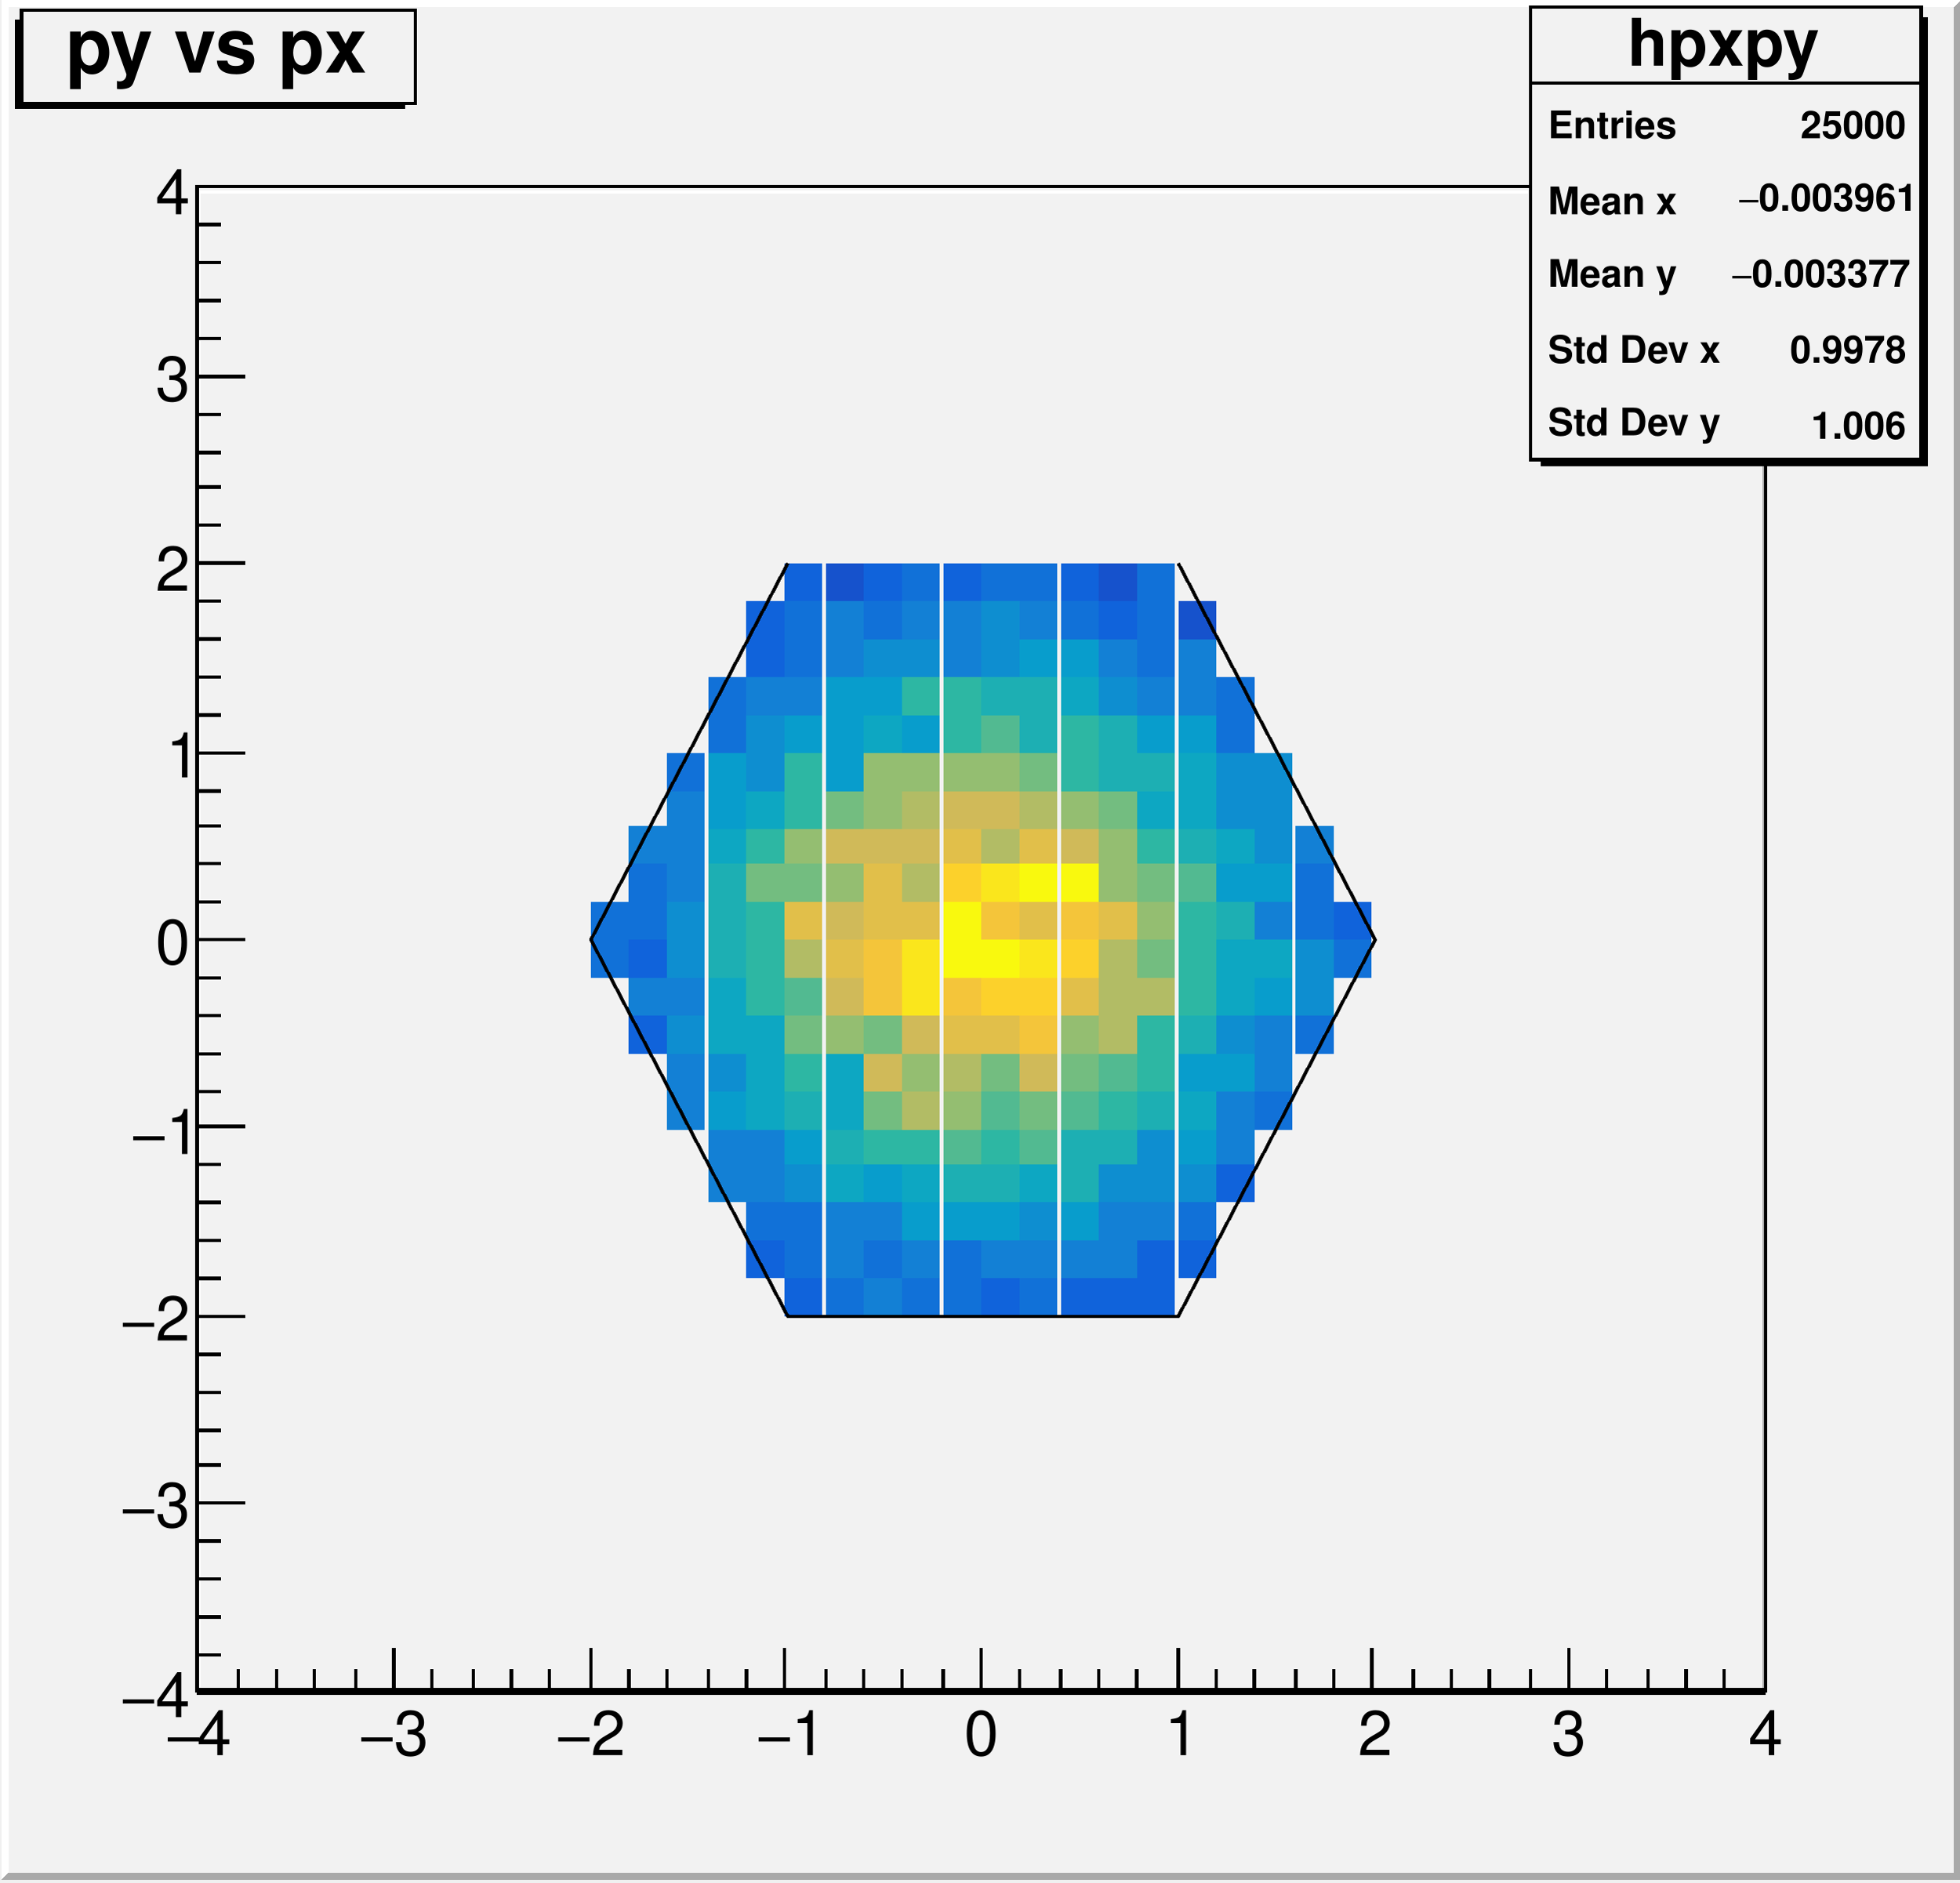
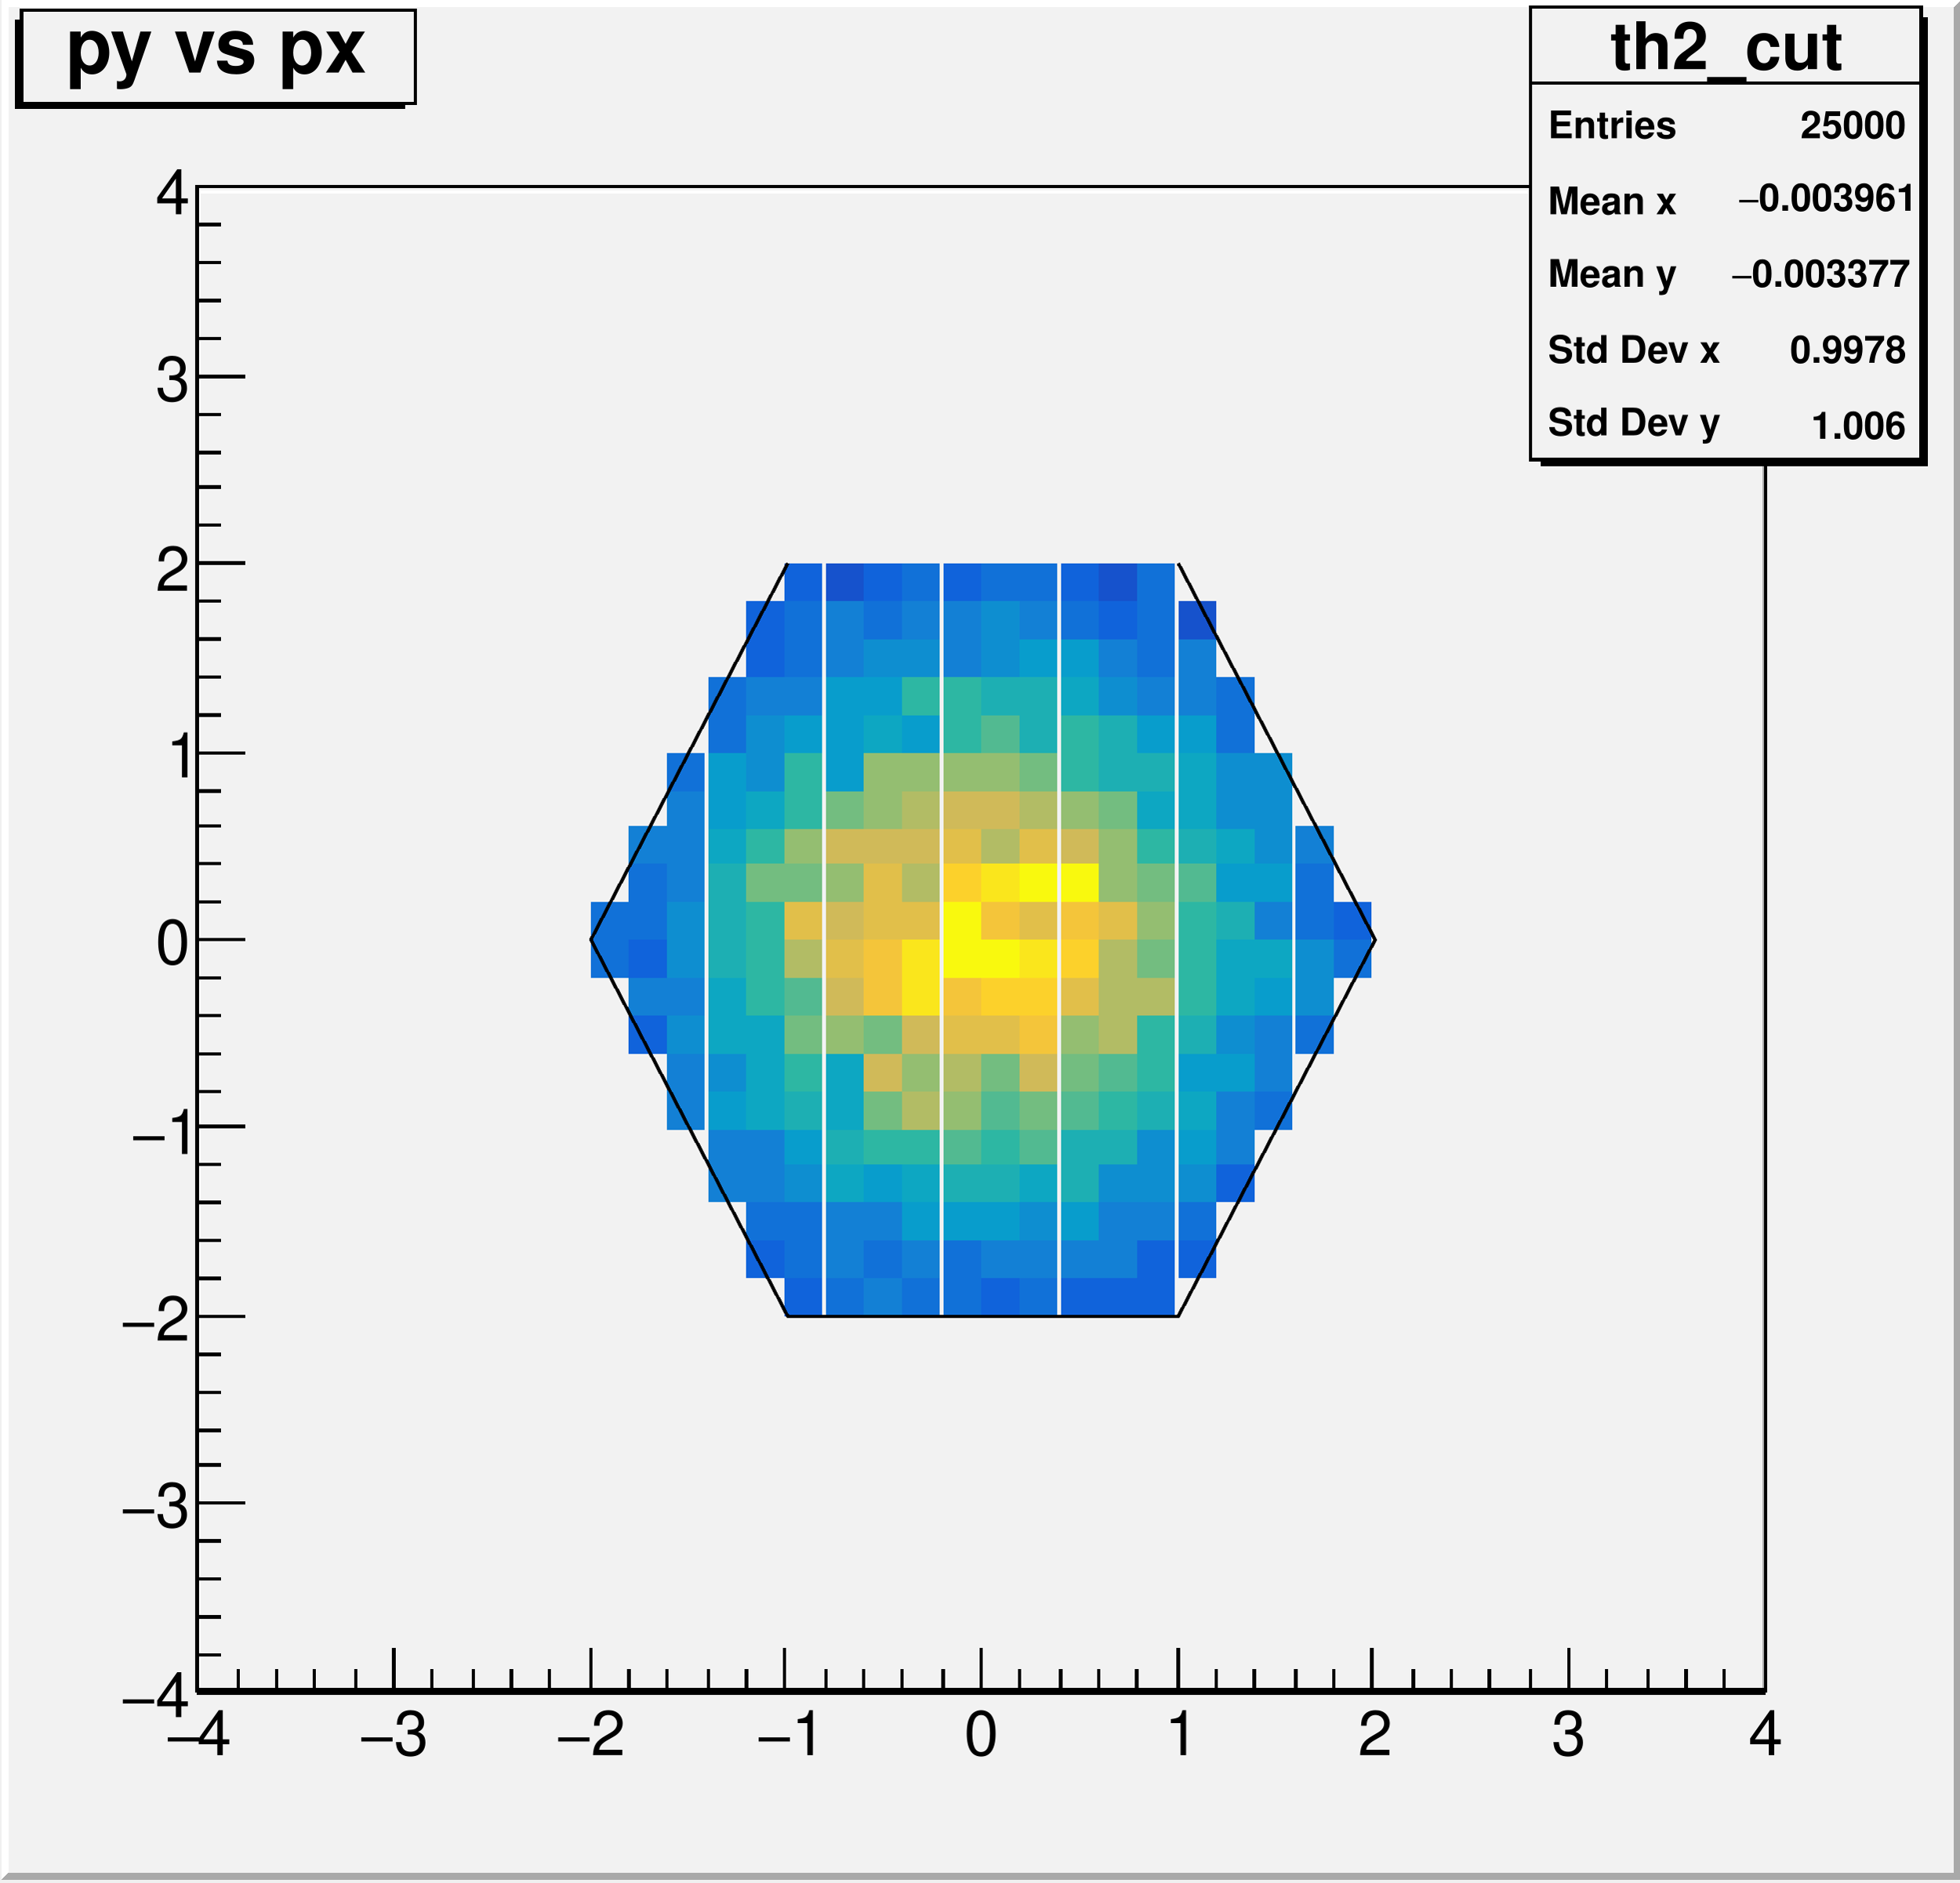
<svg xmlns="http://www.w3.org/2000/svg" width="567" height="545" viewBox="0 0 567 545" shape-rendering="crispEdges">
  <rect x="0.500" y="0" width="567" height="544" fill="#f2f2f2" />
  <path d="M0.500,544l 2.0, -2.0v -540h 563l 2.0, -2.0h -567v 544z" fill="white" />
  <path d="M0.500,544l 2.0, -2.0h 563v -540l 2.0, -2.0v 544h -567z" fill="#a9a9a9" />
  <rect x="57" y="54" width="454" height="435" fill="#f2f2f2" />
  <path d="M57,490l 1.000, -1.000v -433h 452l 1.000, -1.000h -454v 435z" fill="white" />
  <path d="M57,490l 1.000, -1.000h 452v -433l 1.000, -1.000v 435h -454z" fill="#a9a9a9" />
  <rect x="57" y="54" width="454" height="435" fill="none" stroke="black" />
  <rect x="227" y="370" width="11" height="11" fill="#1063db" />
  <rect x="239" y="370" width="11" height="11" fill="#1171d8" />
  <rect x="250" y="370" width="11" height="11" fill="#1380d5" />
  <rect x="261" y="370" width="11" height="11" fill="#1171d8" />
  <rect x="273" y="370" width="11" height="11" fill="#1171d8" />
  <rect x="284" y="370" width="11" height="11" fill="#1063db" />
  <rect x="295" y="370" width="11" height="11" fill="#1171d8" />
  <rect x="307" y="370" width="11" height="11" fill="#1063db" />
  <rect x="318" y="370" width="11" height="11" fill="#1063db" />
  <rect x="329" y="370" width="11" height="11" fill="#1063db" />
  <rect x="216" y="359" width="11" height="11" fill="#1063db" />
  <rect x="227" y="359" width="11" height="11" fill="#1171d8" />
  <rect x="239" y="359" width="11" height="11" fill="#1380d5" />
  <rect x="250" y="359" width="11" height="11" fill="#1171d8" />
  <rect x="261" y="359" width="11" height="11" fill="#1380d5" />
  <rect x="273" y="359" width="11" height="11" fill="#1171d8" />
  <rect x="284" y="359" width="11" height="11" fill="#1380d5" />
  <rect x="295" y="359" width="11" height="11" fill="#1380d5" />
  <rect x="307" y="359" width="11" height="11" fill="#1380d5" />
  <rect x="318" y="359" width="11" height="11" fill="#1380d5" />
  <rect x="329" y="359" width="11" height="11" fill="#1063db" />
  <rect x="341" y="359" width="11" height="11" fill="#1063db" />
  <rect x="216" y="348" width="11" height="11" fill="#1171d8" />
  <rect x="227" y="348" width="11" height="11" fill="#1171d8" />
  <rect x="239" y="348" width="11" height="11" fill="#1380d5" />
  <rect x="250" y="348" width="11" height="11" fill="#1380d5" />
  <rect x="261" y="348" width="11" height="11" fill="#089dcc" />
  <rect x="273" y="348" width="11" height="11" fill="#089dcc" />
  <rect x="284" y="348" width="11" height="11" fill="#089dcc" />
  <rect x="295" y="348" width="11" height="11" fill="#0e8ed0" />
  <rect x="307" y="348" width="11" height="11" fill="#089dcc" />
  <rect x="318" y="348" width="11" height="11" fill="#1380d5" />
  <rect x="329" y="348" width="11" height="11" fill="#1380d5" />
  <rect x="341" y="348" width="11" height="11" fill="#1171d8" />
  <rect x="205" y="337" width="11" height="11" fill="#1380d5" />
  <rect x="216" y="337" width="11" height="11" fill="#1380d5" />
  <rect x="227" y="337" width="11" height="11" fill="#0e8ed0" />
  <rect x="239" y="337" width="11" height="11" fill="#0da7c2" />
  <rect x="250" y="337" width="11" height="11" fill="#089dcc" />
  <rect x="261" y="337" width="11" height="11" fill="#0da7c2" />
  <rect x="273" y="337" width="11" height="11" fill="#1dafb3" />
  <rect x="284" y="337" width="11" height="11" fill="#1dafb3" />
  <rect x="295" y="337" width="11" height="11" fill="#0da7c2" />
  <rect x="307" y="337" width="11" height="11" fill="#1dafb3" />
  <rect x="318" y="337" width="11" height="11" fill="#0e8ed0" />
  <rect x="329" y="337" width="11" height="11" fill="#0e8ed0" />
  <rect x="341" y="337" width="11" height="11" fill="#0e8ed0" />
  <rect x="352" y="337" width="11" height="11" fill="#1063db" />
  <rect x="205" y="326" width="11" height="11" fill="#1380d5" />
  <rect x="216" y="326" width="11" height="11" fill="#1380d5" />
  <rect x="227" y="326" width="11" height="11" fill="#089dcc" />
  <rect x="239" y="326" width="11" height="11" fill="#1dafb3" />
  <rect x="250" y="326" width="11" height="11" fill="#2db7a3" />
  <rect x="261" y="326" width="11" height="11" fill="#2db7a3" />
  <rect x="273" y="326" width="11" height="11" fill="#52ba91" />
  <rect x="284" y="326" width="11" height="11" fill="#2db7a3" />
  <rect x="295" y="326" width="11" height="11" fill="#52ba91" />
  <rect x="307" y="326" width="11" height="11" fill="#1dafb3" />
  <rect x="318" y="326" width="11" height="11" fill="#1dafb3" />
  <rect x="329" y="326" width="11" height="11" fill="#0e8ed0" />
  <rect x="341" y="326" width="11" height="11" fill="#089dcc" />
  <rect x="352" y="326" width="11" height="11" fill="#1380d5" />
  <rect x="193" y="316" width="11" height="11" fill="#1380d5" />
  <rect x="205" y="316" width="11" height="11" fill="#089dcc" />
  <rect x="216" y="316" width="11" height="11" fill="#0da7c2" />
  <rect x="227" y="316" width="11" height="11" fill="#1dafb3" />
  <rect x="239" y="316" width="11" height="11" fill="#0da7c2" />
  <rect x="250" y="316" width="11" height="11" fill="#73bd80" />
  <rect x="261" y="316" width="11" height="11" fill="#b2bc65" />
  <rect x="273" y="316" width="11" height="11" fill="#94be71" />
  <rect x="284" y="316" width="11" height="11" fill="#52ba91" />
  <rect x="295" y="316" width="11" height="11" fill="#73bd80" />
  <rect x="307" y="316" width="11" height="11" fill="#52ba91" />
  <rect x="318" y="316" width="11" height="11" fill="#2db7a3" />
  <rect x="329" y="316" width="11" height="11" fill="#1dafb3" />
  <rect x="341" y="316" width="11" height="11" fill="#0da7c2" />
  <rect x="352" y="316" width="11" height="11" fill="#1380d5" />
  <rect x="363" y="316" width="11" height="11" fill="#1171d8" />
  <rect x="193" y="305" width="11" height="11" fill="#1380d5" />
  <rect x="205" y="305" width="11" height="11" fill="#0e8ed0" />
  <rect x="216" y="305" width="11" height="11" fill="#0da7c2" />
  <rect x="227" y="305" width="11" height="11" fill="#2db7a3" />
  <rect x="239" y="305" width="11" height="11" fill="#0da7c2" />
  <rect x="250" y="305" width="11" height="11" fill="#d0ba59" />
  <rect x="261" y="305" width="11" height="11" fill="#94be71" />
  <rect x="273" y="305" width="11" height="11" fill="#b2bc65" />
  <rect x="284" y="305" width="11" height="11" fill="#73bd80" />
  <rect x="295" y="305" width="11" height="11" fill="#d0ba59" />
  <rect x="307" y="305" width="11" height="11" fill="#73bd80" />
  <rect x="318" y="305" width="11" height="11" fill="#52ba91" />
  <rect x="329" y="305" width="11" height="11" fill="#2db7a3" />
  <rect x="341" y="305" width="11" height="11" fill="#089dcc" />
  <rect x="352" y="305" width="11" height="11" fill="#089dcc" />
  <rect x="363" y="305" width="11" height="11" fill="#1380d5" />
  <rect x="182" y="294" width="11" height="11" fill="#1063db" />
  <rect x="193" y="294" width="11" height="11" fill="#0e8ed0" />
  <rect x="205" y="294" width="11" height="11" fill="#0da7c2" />
  <rect x="216" y="294" width="11" height="11" fill="#0da7c2" />
  <rect x="227" y="294" width="11" height="11" fill="#73bd80" />
  <rect x="239" y="294" width="11" height="11" fill="#94be71" />
  <rect x="250" y="294" width="11" height="11" fill="#73bd80" />
  <rect x="261" y="294" width="11" height="11" fill="#d0ba59" />
  <rect x="273" y="294" width="11" height="11" fill="#e1bf4a" />
  <rect x="284" y="294" width="11" height="11" fill="#e1bf4a" />
  <rect x="295" y="294" width="11" height="11" fill="#f4c53a" />
  <rect x="307" y="294" width="11" height="11" fill="#94be71" />
  <rect x="318" y="294" width="11" height="11" fill="#b2bc65" />
  <rect x="329" y="294" width="11" height="11" fill="#2db7a3" />
  <rect x="341" y="294" width="11" height="11" fill="#1dafb3" />
  <rect x="352" y="294" width="11" height="11" fill="#0e8ed0" />
  <rect x="363" y="294" width="11" height="11" fill="#1380d5" />
  <rect x="375" y="294" width="11" height="11" fill="#1171d8" />
  <rect x="182" y="283" width="11" height="11" fill="#1380d5" />
  <rect x="193" y="283" width="11" height="11" fill="#1380d5" />
  <rect x="205" y="283" width="11" height="11" fill="#0da7c2" />
  <rect x="216" y="283" width="11" height="11" fill="#2db7a3" />
  <rect x="227" y="283" width="11" height="11" fill="#52ba91" />
  <rect x="239" y="283" width="11" height="11" fill="#d0ba59" />
  <rect x="250" y="283" width="11" height="11" fill="#f4c53a" />
  <rect x="261" y="283" width="11" height="11" fill="#fae61c" />
  <rect x="273" y="283" width="11" height="11" fill="#f4c53a" />
  <rect x="284" y="283" width="11" height="11" fill="#fcd12b" />
  <rect x="295" y="283" width="11" height="11" fill="#fcd12b" />
  <rect x="307" y="283" width="11" height="11" fill="#e1bf4a" />
  <rect x="318" y="283" width="11" height="11" fill="#b2bc65" />
  <rect x="329" y="283" width="11" height="11" fill="#b2bc65" />
  <rect x="341" y="283" width="11" height="11" fill="#2db7a3" />
  <rect x="352" y="283" width="11" height="11" fill="#0da7c2" />
  <rect x="363" y="283" width="11" height="11" fill="#089dcc" />
  <rect x="375" y="283" width="11" height="11" fill="#0e8ed0" />
  <rect x="171" y="272" width="11" height="11" fill="#1171d8" />
  <rect x="182" y="272" width="11" height="11" fill="#1063db" />
  <rect x="193" y="272" width="11" height="11" fill="#0e8ed0" />
  <rect x="205" y="272" width="11" height="11" fill="#1dafb3" />
  <rect x="216" y="272" width="11" height="11" fill="#2db7a3" />
  <rect x="227" y="272" width="11" height="11" fill="#b2bc65" />
  <rect x="239" y="272" width="11" height="11" fill="#e1bf4a" />
  <rect x="250" y="272" width="11" height="11" fill="#f4c53a" />
  <rect x="261" y="272" width="11" height="11" fill="#fae61c" />
  <rect x="273" y="272" width="11" height="11" fill="#f9f90e" />
  <rect x="284" y="272" width="11" height="11" fill="#f9f90e" />
  <rect x="295" y="272" width="11" height="11" fill="#fae61c" />
  <rect x="307" y="272" width="11" height="11" fill="#fcd12b" />
  <rect x="318" y="272" width="11" height="11" fill="#b2bc65" />
  <rect x="329" y="272" width="11" height="11" fill="#73bd80" />
  <rect x="341" y="272" width="11" height="11" fill="#2db7a3" />
  <rect x="352" y="272" width="11" height="11" fill="#0da7c2" />
  <rect x="363" y="272" width="11" height="11" fill="#0da7c2" />
  <rect x="375" y="272" width="11" height="11" fill="#0e8ed0" />
  <rect x="386" y="272" width="11" height="11" fill="#1171d8" />
  <rect x="171" y="261" width="11" height="11" fill="#1171d8" />
  <rect x="182" y="261" width="11" height="11" fill="#1171d8" />
  <rect x="193" y="261" width="11" height="11" fill="#0e8ed0" />
  <rect x="205" y="261" width="11" height="11" fill="#1dafb3" />
  <rect x="216" y="261" width="11" height="11" fill="#2db7a3" />
  <rect x="227" y="261" width="11" height="11" fill="#e1bf4a" />
  <rect x="239" y="261" width="11" height="11" fill="#d0ba59" />
  <rect x="250" y="261" width="11" height="11" fill="#e1bf4a" />
  <rect x="261" y="261" width="11" height="11" fill="#e1bf4a" />
  <rect x="273" y="261" width="11" height="11" fill="#f9f90e" />
  <rect x="284" y="261" width="11" height="11" fill="#f4c53a" />
  <rect x="295" y="261" width="11" height="11" fill="#e1bf4a" />
  <rect x="307" y="261" width="11" height="11" fill="#f4c53a" />
  <rect x="318" y="261" width="11" height="11" fill="#e1bf4a" />
  <rect x="329" y="261" width="11" height="11" fill="#94be71" />
  <rect x="341" y="261" width="11" height="11" fill="#2db7a3" />
  <rect x="352" y="261" width="11" height="11" fill="#1dafb3" />
  <rect x="363" y="261" width="11" height="11" fill="#1380d5" />
  <rect x="375" y="261" width="11" height="11" fill="#1171d8" />
  <rect x="386" y="261" width="11" height="11" fill="#1063db" />
  <rect x="182" y="250" width="11" height="11" fill="#1171d8" />
  <rect x="193" y="250" width="11" height="11" fill="#1380d5" />
  <rect x="205" y="250" width="11" height="11" fill="#1dafb3" />
  <rect x="216" y="250" width="11" height="11" fill="#73bd80" />
  <rect x="227" y="250" width="11" height="11" fill="#73bd80" />
  <rect x="239" y="250" width="11" height="11" fill="#94be71" />
  <rect x="250" y="250" width="11" height="11" fill="#e1bf4a" />
  <rect x="261" y="250" width="11" height="11" fill="#b2bc65" />
  <rect x="273" y="250" width="11" height="11" fill="#fcd12b" />
  <rect x="284" y="250" width="11" height="11" fill="#fae61c" />
  <rect x="295" y="250" width="11" height="11" fill="#f9f90e" />
  <rect x="307" y="250" width="11" height="11" fill="#f9f90e" />
  <rect x="318" y="250" width="11" height="11" fill="#94be71" />
  <rect x="329" y="250" width="11" height="11" fill="#73bd80" />
  <rect x="341" y="250" width="11" height="11" fill="#52ba91" />
  <rect x="352" y="250" width="11" height="11" fill="#089dcc" />
  <rect x="363" y="250" width="11" height="11" fill="#089dcc" />
  <rect x="375" y="250" width="11" height="11" fill="#1171d8" />
  <rect x="182" y="239" width="11" height="11" fill="#1380d5" />
  <rect x="193" y="239" width="11" height="11" fill="#1380d5" />
  <rect x="205" y="239" width="11" height="11" fill="#0da7c2" />
  <rect x="216" y="239" width="11" height="11" fill="#2db7a3" />
  <rect x="227" y="239" width="11" height="11" fill="#94be71" />
  <rect x="239" y="239" width="11" height="11" fill="#d0ba59" />
  <rect x="250" y="239" width="11" height="11" fill="#d0ba59" />
  <rect x="261" y="239" width="11" height="11" fill="#d0ba59" />
  <rect x="273" y="239" width="11" height="11" fill="#e1bf4a" />
  <rect x="284" y="239" width="11" height="11" fill="#b2bc65" />
  <rect x="295" y="239" width="11" height="11" fill="#e1bf4a" />
  <rect x="307" y="239" width="11" height="11" fill="#d0ba59" />
  <rect x="318" y="239" width="11" height="11" fill="#94be71" />
  <rect x="329" y="239" width="11" height="11" fill="#2db7a3" />
  <rect x="341" y="239" width="11" height="11" fill="#1dafb3" />
  <rect x="352" y="239" width="11" height="11" fill="#0da7c2" />
  <rect x="363" y="239" width="11" height="11" fill="#0e8ed0" />
  <rect x="375" y="239" width="11" height="11" fill="#1380d5" />
  <rect x="193" y="229" width="11" height="11" fill="#1380d5" />
  <rect x="205" y="229" width="11" height="11" fill="#089dcc" />
  <rect x="216" y="229" width="11" height="11" fill="#0da7c2" />
  <rect x="227" y="229" width="11" height="11" fill="#2db7a3" />
  <rect x="239" y="229" width="11" height="11" fill="#73bd80" />
  <rect x="250" y="229" width="11" height="11" fill="#94be71" />
  <rect x="261" y="229" width="11" height="11" fill="#b2bc65" />
  <rect x="273" y="229" width="11" height="11" fill="#d0ba59" />
  <rect x="284" y="229" width="11" height="11" fill="#d0ba59" />
  <rect x="295" y="229" width="11" height="11" fill="#b2bc65" />
  <rect x="307" y="229" width="11" height="11" fill="#94be71" />
  <rect x="318" y="229" width="11" height="11" fill="#73bd80" />
  <rect x="329" y="229" width="11" height="11" fill="#0da7c2" />
  <rect x="341" y="229" width="11" height="11" fill="#0da7c2" />
  <rect x="352" y="229" width="11" height="11" fill="#0e8ed0" />
  <rect x="363" y="229" width="11" height="11" fill="#0e8ed0" />
  <rect x="193" y="218" width="11" height="11" fill="#1171d8" />
  <rect x="205" y="218" width="11" height="11" fill="#089dcc" />
  <rect x="216" y="218" width="11" height="11" fill="#0e8ed0" />
  <rect x="227" y="218" width="11" height="11" fill="#2db7a3" />
  <rect x="239" y="218" width="11" height="11" fill="#089dcc" />
  <rect x="250" y="218" width="11" height="11" fill="#94be71" />
  <rect x="261" y="218" width="11" height="11" fill="#94be71" />
  <rect x="273" y="218" width="11" height="11" fill="#94be71" />
  <rect x="284" y="218" width="11" height="11" fill="#94be71" />
  <rect x="295" y="218" width="11" height="11" fill="#73bd80" />
  <rect x="307" y="218" width="11" height="11" fill="#2db7a3" />
  <rect x="318" y="218" width="11" height="11" fill="#1dafb3" />
  <rect x="329" y="218" width="11" height="11" fill="#1dafb3" />
  <rect x="341" y="218" width="11" height="11" fill="#0da7c2" />
  <rect x="352" y="218" width="11" height="11" fill="#0e8ed0" />
  <rect x="363" y="218" width="11" height="11" fill="#0e8ed0" />
  <rect x="205" y="207" width="11" height="11" fill="#1171d8" />
  <rect x="216" y="207" width="11" height="11" fill="#0e8ed0" />
  <rect x="227" y="207" width="11" height="11" fill="#089dcc" />
  <rect x="239" y="207" width="11" height="11" fill="#089dcc" />
  <rect x="250" y="207" width="11" height="11" fill="#0da7c2" />
  <rect x="261" y="207" width="11" height="11" fill="#089dcc" />
  <rect x="273" y="207" width="11" height="11" fill="#2db7a3" />
  <rect x="284" y="207" width="11" height="11" fill="#52ba91" />
  <rect x="295" y="207" width="11" height="11" fill="#1dafb3" />
  <rect x="307" y="207" width="11" height="11" fill="#2db7a3" />
  <rect x="318" y="207" width="11" height="11" fill="#1dafb3" />
  <rect x="329" y="207" width="11" height="11" fill="#089dcc" />
  <rect x="341" y="207" width="11" height="11" fill="#089dcc" />
  <rect x="352" y="207" width="11" height="11" fill="#1171d8" />
  <rect x="205" y="196" width="11" height="11" fill="#1171d8" />
  <rect x="216" y="196" width="11" height="11" fill="#1380d5" />
  <rect x="227" y="196" width="11" height="11" fill="#1380d5" />
  <rect x="239" y="196" width="11" height="11" fill="#089dcc" />
  <rect x="250" y="196" width="11" height="11" fill="#089dcc" />
  <rect x="261" y="196" width="11" height="11" fill="#2db7a3" />
  <rect x="273" y="196" width="11" height="11" fill="#2db7a3" />
  <rect x="284" y="196" width="11" height="11" fill="#1dafb3" />
  <rect x="295" y="196" width="11" height="11" fill="#1dafb3" />
  <rect x="307" y="196" width="11" height="11" fill="#0da7c2" />
  <rect x="318" y="196" width="11" height="11" fill="#0e8ed0" />
  <rect x="329" y="196" width="11" height="11" fill="#1380d5" />
  <rect x="341" y="196" width="11" height="11" fill="#1380d5" />
  <rect x="352" y="196" width="11" height="11" fill="#1171d8" />
  <rect x="216" y="185" width="11" height="11" fill="#1063db" />
  <rect x="227" y="185" width="11" height="11" fill="#1171d8" />
  <rect x="239" y="185" width="11" height="11" fill="#1380d5" />
  <rect x="250" y="185" width="11" height="11" fill="#0e8ed0" />
  <rect x="261" y="185" width="11" height="11" fill="#0e8ed0" />
  <rect x="273" y="185" width="11" height="11" fill="#1380d5" />
  <rect x="284" y="185" width="11" height="11" fill="#0e8ed0" />
  <rect x="295" y="185" width="11" height="11" fill="#089dcc" />
  <rect x="307" y="185" width="11" height="11" fill="#089dcc" />
  <rect x="318" y="185" width="11" height="11" fill="#1380d5" />
  <rect x="329" y="185" width="11" height="11" fill="#1171d8" />
  <rect x="341" y="185" width="11" height="11" fill="#1380d5" />
  <rect x="216" y="174" width="11" height="11" fill="#1063db" />
  <rect x="227" y="174" width="11" height="11" fill="#1171d8" />
  <rect x="239" y="174" width="11" height="11" fill="#1380d5" />
  <rect x="250" y="174" width="11" height="11" fill="#1171d8" />
  <rect x="261" y="174" width="11" height="11" fill="#1380d5" />
  <rect x="273" y="174" width="11" height="11" fill="#1380d5" />
  <rect x="284" y="174" width="11" height="11" fill="#0e8ed0" />
  <rect x="295" y="174" width="11" height="11" fill="#1380d5" />
  <rect x="307" y="174" width="11" height="11" fill="#1171d8" />
  <rect x="318" y="174" width="11" height="11" fill="#1063db" />
  <rect x="329" y="174" width="11" height="11" fill="#1171d8" />
  <rect x="341" y="174" width="11" height="11" fill="#1652cc" />
  <rect x="227" y="163" width="11" height="11" fill="#1063db" />
  <rect x="239" y="163" width="11" height="11" fill="#1652cc" />
  <rect x="250" y="163" width="11" height="11" fill="#1063db" />
  <rect x="261" y="163" width="11" height="11" fill="#1171d8" />
  <rect x="273" y="163" width="11" height="11" fill="#1063db" />
  <rect x="284" y="163" width="11" height="11" fill="#1171d8" />
  <rect x="295" y="163" width="11" height="11" fill="#1171d8" />
  <rect x="307" y="163" width="11" height="11" fill="#1063db" />
  <rect x="318" y="163" width="11" height="11" fill="#1652cc" />
  <rect x="329" y="163" width="11" height="11" fill="#1171d8" />
  <rect x="6.2" y="2.7" width="114" height="27" fill="#f2f2f2" />
  <path d="M4.3,5.6v 26h 113v -1.9h -111v -24z" fill="black" />
  <path d="M6.2,30v -27h 114v 27h -114z" fill="none" stroke="black" />
  <text xml:space="preserve" x="19" y="21" fill="black" font-size="22" font-family="Helvetica" font-weight="bold">py vs px
</text>
  <path d="M57,490h 454" fill="none" stroke="black" />
  <path d="M57,477v 13" fill="none" stroke="black" />
  <path d="M69,483v 6.5" fill="none" stroke="black" />
  <path d="M80,483v 6.5" fill="none" stroke="black" />
  <path d="M91,483v 6.5" fill="none" stroke="black" />
  <path d="M103,483v 6.5" fill="none" stroke="black" />
  <path d="M114,477v 13" fill="none" stroke="black" />
  <path d="M125,483v 6.5" fill="none" stroke="black" />
  <path d="M137,483v 6.5" fill="none" stroke="black" />
  <path d="M148,483v 6.5" fill="none" stroke="black" />
  <path d="M159,483v 6.5" fill="none" stroke="black" />
  <path d="M171,477v 13" fill="none" stroke="black" />
  <path d="M182,483v 6.5" fill="none" stroke="black" />
  <path d="M193,483v 6.5" fill="none" stroke="black" />
  <path d="M205,483v 6.5" fill="none" stroke="black" />
  <path d="M216,483v 6.5" fill="none" stroke="black" />
  <path d="M227,477v 13" fill="none" stroke="black" />
  <path d="M239,483v 6.5" fill="none" stroke="black" />
  <path d="M250,483v 6.5" fill="none" stroke="black" />
  <path d="M261,483v 6.5" fill="none" stroke="black" />
  <path d="M273,483v 6.5" fill="none" stroke="black" />
  <path d="M284,477v 13" fill="none" stroke="black" />
  <path d="M295,483v 6.5" fill="none" stroke="black" />
  <path d="M307,483v 6.5" fill="none" stroke="black" />
  <path d="M318,483v 6.5" fill="none" stroke="black" />
  <path d="M329,483v 6.5" fill="none" stroke="black" />
  <path d="M341,477v 13" fill="none" stroke="black" />
  <path d="M352,483v 6.5" fill="none" stroke="black" />
  <path d="M363,483v 6.5" fill="none" stroke="black" />
  <path d="M375,483v 6.5" fill="none" stroke="black" />
  <path d="M386,483v 6.5" fill="none" stroke="black" />
  <path d="M397,477v 13" fill="none" stroke="black" />
  <path d="M409,483v 6.5" fill="none" stroke="black" />
  <path d="M420,483v 6.5" fill="none" stroke="black" />
  <path d="M431,483v 6.5" fill="none" stroke="black" />
  <path d="M443,483v 6.5" fill="none" stroke="black" />
  <path d="M454,477v 13" fill="none" stroke="black" />
  <path d="M465,483v 6.5" fill="none" stroke="black" />
  <path d="M477,483v 6.5" fill="none" stroke="black" />
  <path d="M488,483v 6.5" fill="none" stroke="black" />
  <path d="M499,483v 6.5" fill="none" stroke="black" />
  <path d="M511,477v 13" fill="none" stroke="black" />
  <text xml:space="preserve" x="57" y="508" fill="black" font-size="18" font-family="Helvetica">4
</text>
  <text xml:space="preserve" x="48" y="508" fill="black" font-size="18" font-family="Times">−
</text>
  <text xml:space="preserve" x="114" y="508" fill="black" font-size="18" font-family="Helvetica">3
</text>
  <text xml:space="preserve" x="104" y="508" fill="black" font-size="18" font-family="Times">−
</text>
  <text xml:space="preserve" x="171" y="508" fill="black" font-size="18" font-family="Helvetica">2
</text>
  <text xml:space="preserve" x="161" y="508" fill="black" font-size="18" font-family="Times">−
</text>
  <text xml:space="preserve" x="229" y="508" fill="black" font-size="18" font-family="Helvetica">1
</text>
  <text xml:space="preserve" x="219" y="508" fill="black" font-size="18" font-family="Times">−
</text>
  <text xml:space="preserve" x="279" y="508" fill="black" font-size="18" font-family="Helvetica">0
</text>
  <text xml:space="preserve" x="337" y="508" fill="black" font-size="18" font-family="Helvetica">1
</text>
  <text xml:space="preserve" x="393" y="508" fill="black" font-size="18" font-family="Helvetica">2
</text>
  <text xml:space="preserve" x="449" y="508" fill="black" font-size="18" font-family="Helvetica">3
</text>
  <text xml:space="preserve" x="506" y="508" fill="black" font-size="18" font-family="Helvetica">4
</text>
  <path d="M57,490v -435" fill="none" stroke="black" />
  <path d="M71,490h -14" fill="none" stroke="black" />
  <path d="M64,479h -6.8" fill="none" stroke="black" />
  <path d="M64,468h -6.8" fill="none" stroke="black" />
  <path d="M64,457h -6.8" fill="none" stroke="black" />
  <path d="M64,446h -6.8" fill="none" stroke="black" />
  <path d="M71,435h -14" fill="none" stroke="black" />
  <path d="M64,424h -6.8" fill="none" stroke="black" />
  <path d="M64,414h -6.8" fill="none" stroke="black" />
  <path d="M64,403h -6.8" fill="none" stroke="black" />
  <path d="M64,392h -6.8" fill="none" stroke="black" />
  <path d="M71,381h -14" fill="none" stroke="black" />
  <path d="M64,370h -6.8" fill="none" stroke="black" />
  <path d="M64,359h -6.8" fill="none" stroke="black" />
  <path d="M64,348h -6.8" fill="none" stroke="black" />
  <path d="M64,337h -6.8" fill="none" stroke="black" />
  <path d="M71,326h -14" fill="none" stroke="black" />
  <path d="M64,316h -6.8" fill="none" stroke="black" />
  <path d="M64,305h -6.8" fill="none" stroke="black" />
  <path d="M64,294h -6.8" fill="none" stroke="black" />
  <path d="M64,283h -6.8" fill="none" stroke="black" />
  <path d="M71,272h -14" fill="none" stroke="black" />
  <path d="M64,261h -6.8" fill="none" stroke="black" />
  <path d="M64,250h -6.8" fill="none" stroke="black" />
  <path d="M64,239h -6.8" fill="none" stroke="black" />
  <path d="M64,229h -6.8" fill="none" stroke="black" />
  <path d="M71,218h -14" fill="none" stroke="black" />
  <path d="M64,207h -6.8" fill="none" stroke="black" />
  <path d="M64,196h -6.8" fill="none" stroke="black" />
  <path d="M64,185h -6.8" fill="none" stroke="black" />
  <path d="M64,174h -6.8" fill="none" stroke="black" />
  <path d="M71,163h -14" fill="none" stroke="black" />
  <path d="M64,152h -6.8" fill="none" stroke="black" />
  <path d="M64,141h -6.8" fill="none" stroke="black" />
  <path d="M64,131h -6.8" fill="none" stroke="black" />
  <path d="M64,120h -6.8" fill="none" stroke="black" />
  <path d="M71,109h -14" fill="none" stroke="black" />
  <path d="M64,98h -6.8" fill="none" stroke="black" />
  <path d="M64,87h -6.8" fill="none" stroke="black" />
  <path d="M64,76h -6.8" fill="none" stroke="black" />
  <path d="M64,65h -6.8" fill="none" stroke="black" />
  <path d="M71,54h -14" fill="none" stroke="black" />
  <text xml:space="preserve" x="45" y="497" fill="black" font-size="18" font-family="Helvetica">4
</text>
  <text xml:space="preserve" x="35" y="497" fill="black" font-size="18" font-family="Times">−
</text>
  <text xml:space="preserve" x="45" y="442" fill="black" font-size="18" font-family="Helvetica">3
</text>
  <text xml:space="preserve" x="35" y="442" fill="black" font-size="18" font-family="Times">−
</text>
  <text xml:space="preserve" x="45" y="388" fill="black" font-size="18" font-family="Helvetica">2
</text>
  <text xml:space="preserve" x="35" y="388" fill="black" font-size="18" font-family="Times">−
</text>
  <text xml:space="preserve" x="48" y="334" fill="black" font-size="18" font-family="Helvetica">1
</text>
  <text xml:space="preserve" x="38" y="334" fill="black" font-size="18" font-family="Times">−
</text>
  <text xml:space="preserve" x="45" y="279" fill="black" font-size="18" font-family="Helvetica">0
</text>
  <text xml:space="preserve" x="48" y="225" fill="black" font-size="18" font-family="Helvetica">1
</text>
  <text xml:space="preserve" x="45" y="171" fill="black" font-size="18" font-family="Helvetica">2
</text>
  <text xml:space="preserve" x="45" y="116" fill="black" font-size="18" font-family="Helvetica">3
</text>
  <text xml:space="preserve" x="45" y="62" fill="black" font-size="18" font-family="Helvetica">4
</text>
  <rect x="443" y="2.7" width="113" height="131" fill="#f2f2f2" />
  <path d="M446,133v 1.9h 112v -130h -1.9v 128z" fill="black" />
  <path d="M443,133v -131h 113v 131h -113z" fill="none" stroke="black" />
-   <text xml:space="preserve" x="471" y="19" fill="black" font-size="19" font-family="Helvetica" font-weight="bold">hpxpy
+   <text xml:space="preserve" x="466" y="20" fill="black" font-size="19" font-family="Helvetica" font-weight="bold">th2_cut
</text>
  <path d="M443,24h 113" fill="none" stroke="black" />
  <text xml:space="preserve" x="448" y="40" fill="black" font-size="11" font-family="Helvetica" font-weight="bold">Entries 
</text>
  <text xml:space="preserve" x="518" y="40" fill="black" font-size="11" font-family="Helvetica" font-weight="bold"> 25000
</text>
  <text xml:space="preserve" x="448" y="62" fill="black" font-size="11" font-family="Helvetica" font-weight="bold">Mean x 
</text>
  <text xml:space="preserve" x="509" y="61" fill="black" font-size="11" font-family="Helvetica" font-weight="bold">0.003961
</text>
  <text xml:space="preserve" x="503" y="61" fill="black" font-size="11" font-family="Times">−
</text>
  <text xml:space="preserve" x="500" y="61" fill="black" font-size="11" font-family="Helvetica" font-weight="bold"> 
</text>
  <text xml:space="preserve" x="448" y="83" fill="black" font-size="11" font-family="Helvetica" font-weight="bold">Mean y 
</text>
  <text xml:space="preserve" x="507" y="83" fill="black" font-size="11" font-family="Helvetica" font-weight="bold">0.003377
</text>
  <text xml:space="preserve" x="501" y="83" fill="black" font-size="11" font-family="Times">−
</text>
  <text xml:space="preserve" x="498" y="83" fill="black" font-size="11" font-family="Helvetica" font-weight="bold"> 
</text>
  <text xml:space="preserve" x="448" y="105" fill="black" font-size="11" font-family="Helvetica" font-weight="bold">Std Dev x 
</text>
  <text xml:space="preserve" x="515" y="105" fill="black" font-size="11" font-family="Helvetica" font-weight="bold"> 0.9978
</text>
  <text xml:space="preserve" x="448" y="126" fill="black" font-size="11" font-family="Helvetica" font-weight="bold">Std Dev y 
</text>
  <text xml:space="preserve" x="518" y="127" fill="black" font-size="11" font-family="Helvetica" font-weight="bold">  1.006
</text>
  <path d="M341,163l 57, 109l -57, 109h -113l -57, -109l 57, -109" fill="none" stroke="black" />
  <rect x="6.2" y="2.7" width="114" height="27" fill="#f2f2f2" />
  <path d="M4.3,5.6v 26h 113v -1.9h -111v -24z" fill="black" />
  <path d="M6.2,30v -27h 114v 27h -114z" fill="none" stroke="black" />
  <text xml:space="preserve" x="19" y="21" fill="black" font-size="22" font-family="Helvetica" font-weight="bold">py vs px
</text>
</svg>
